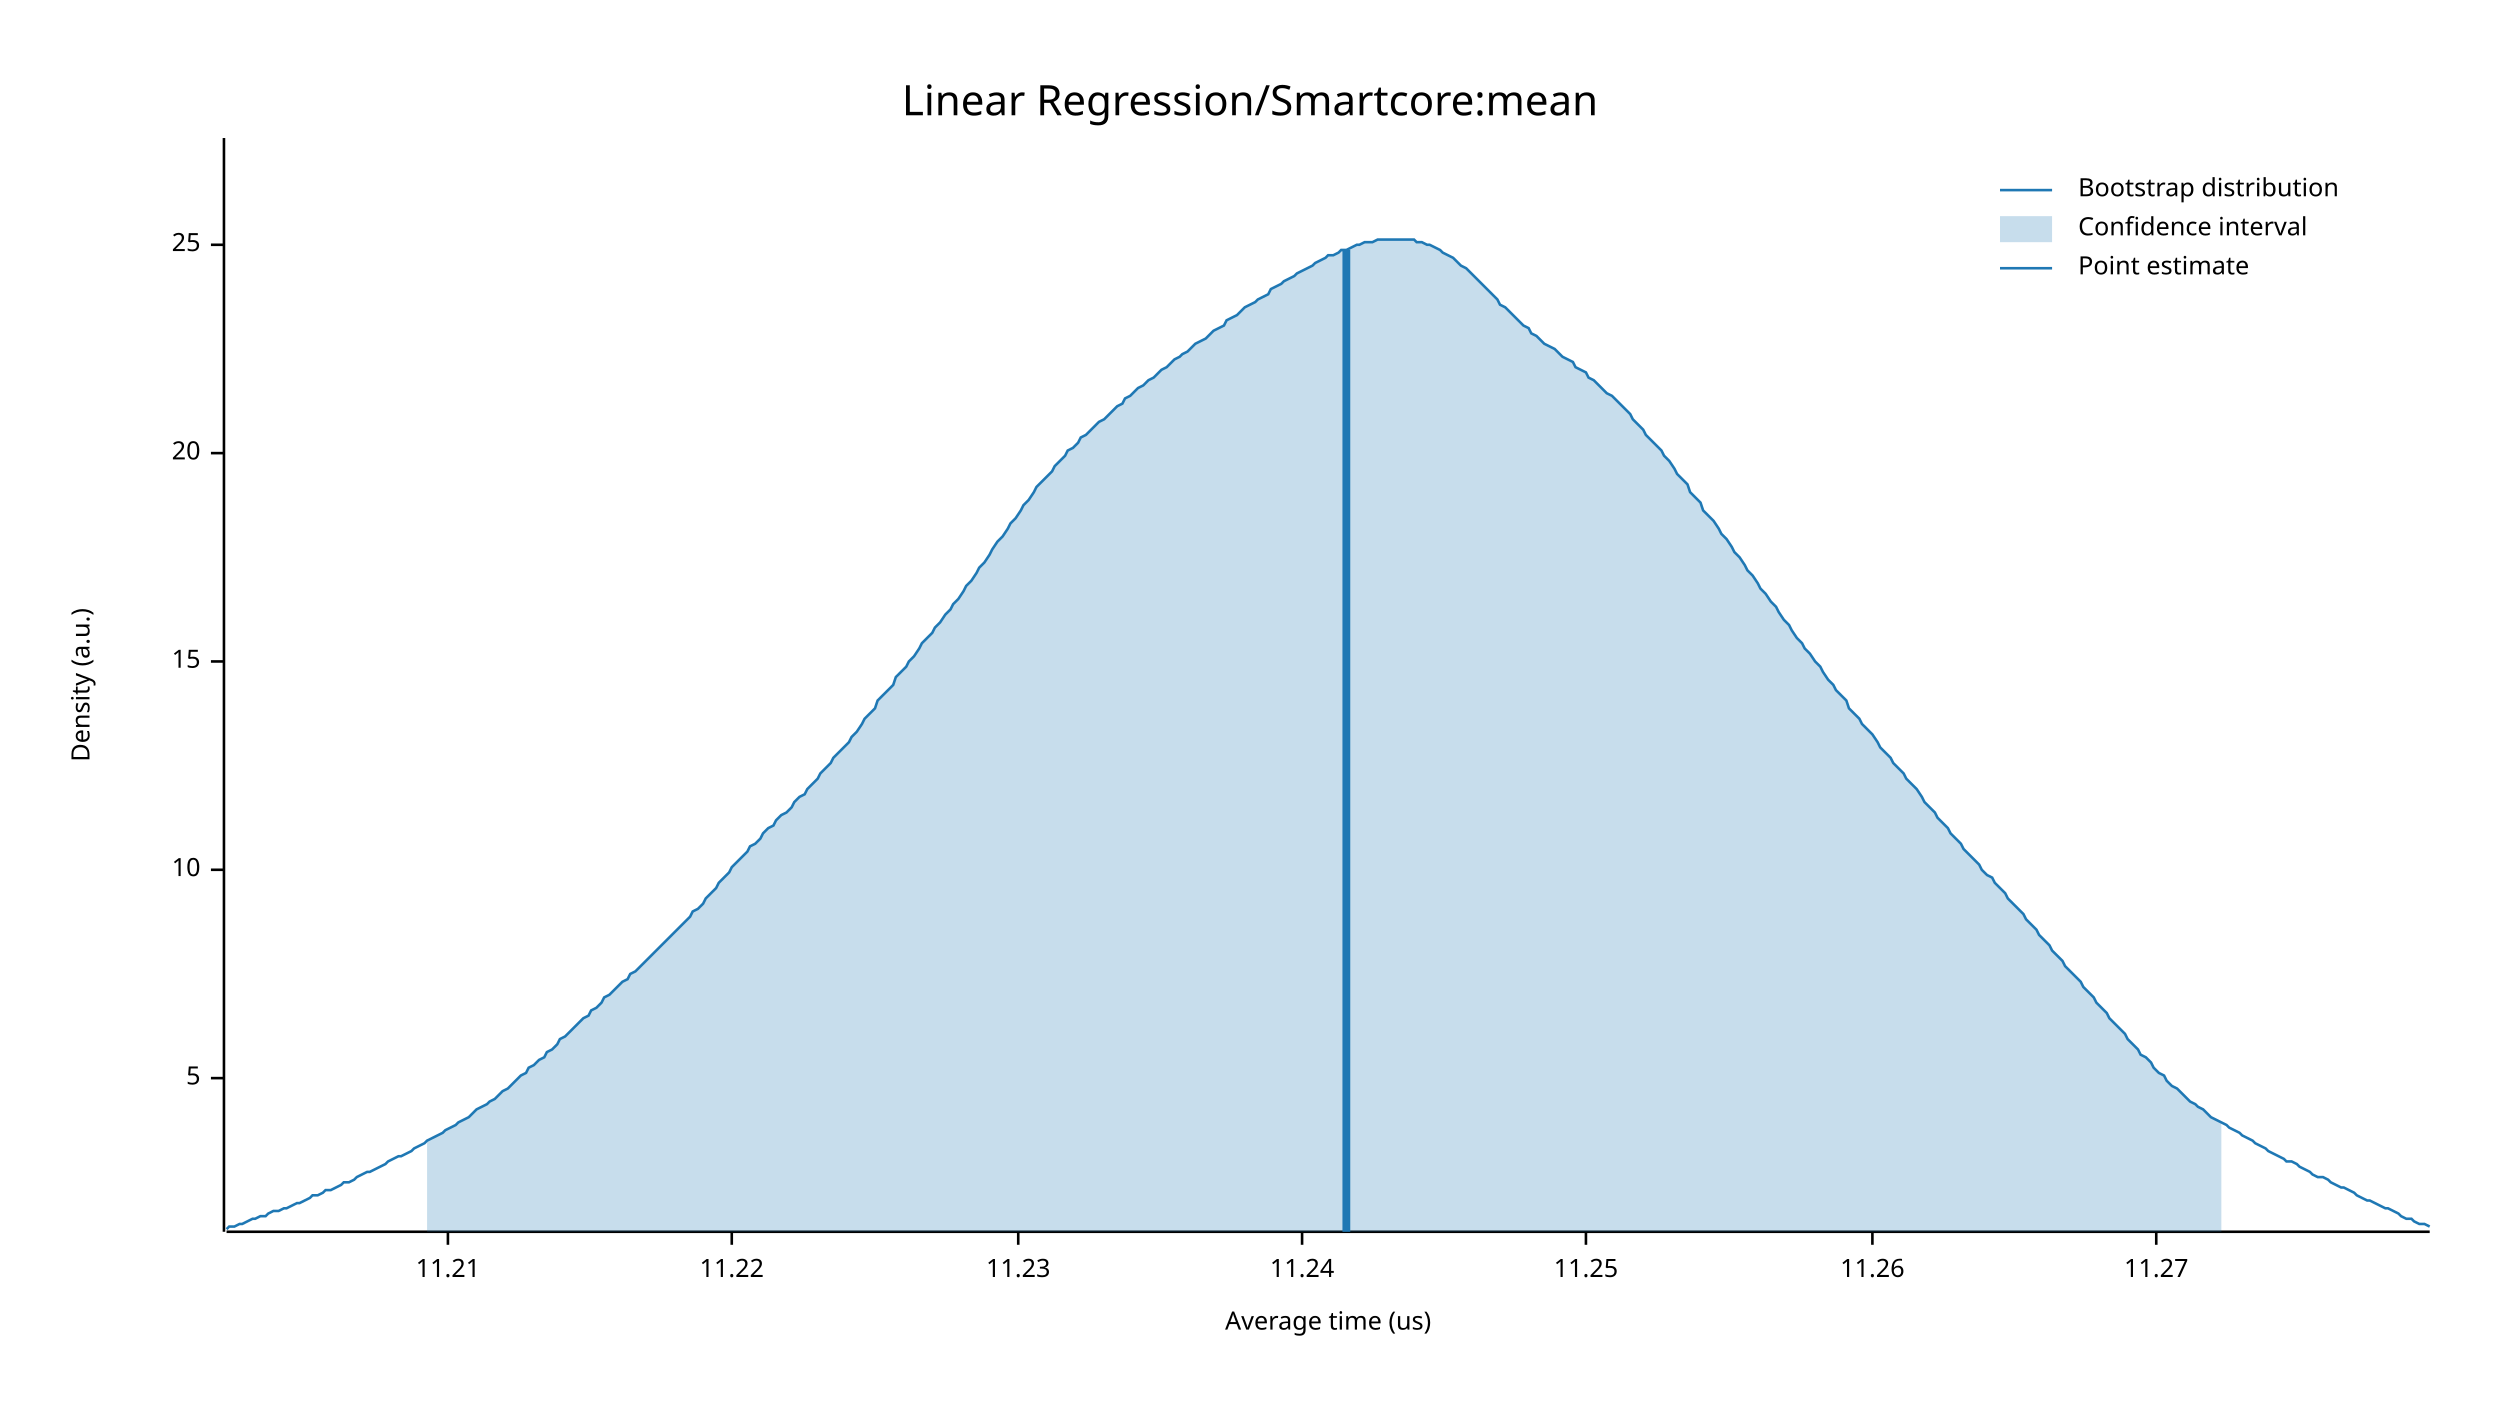
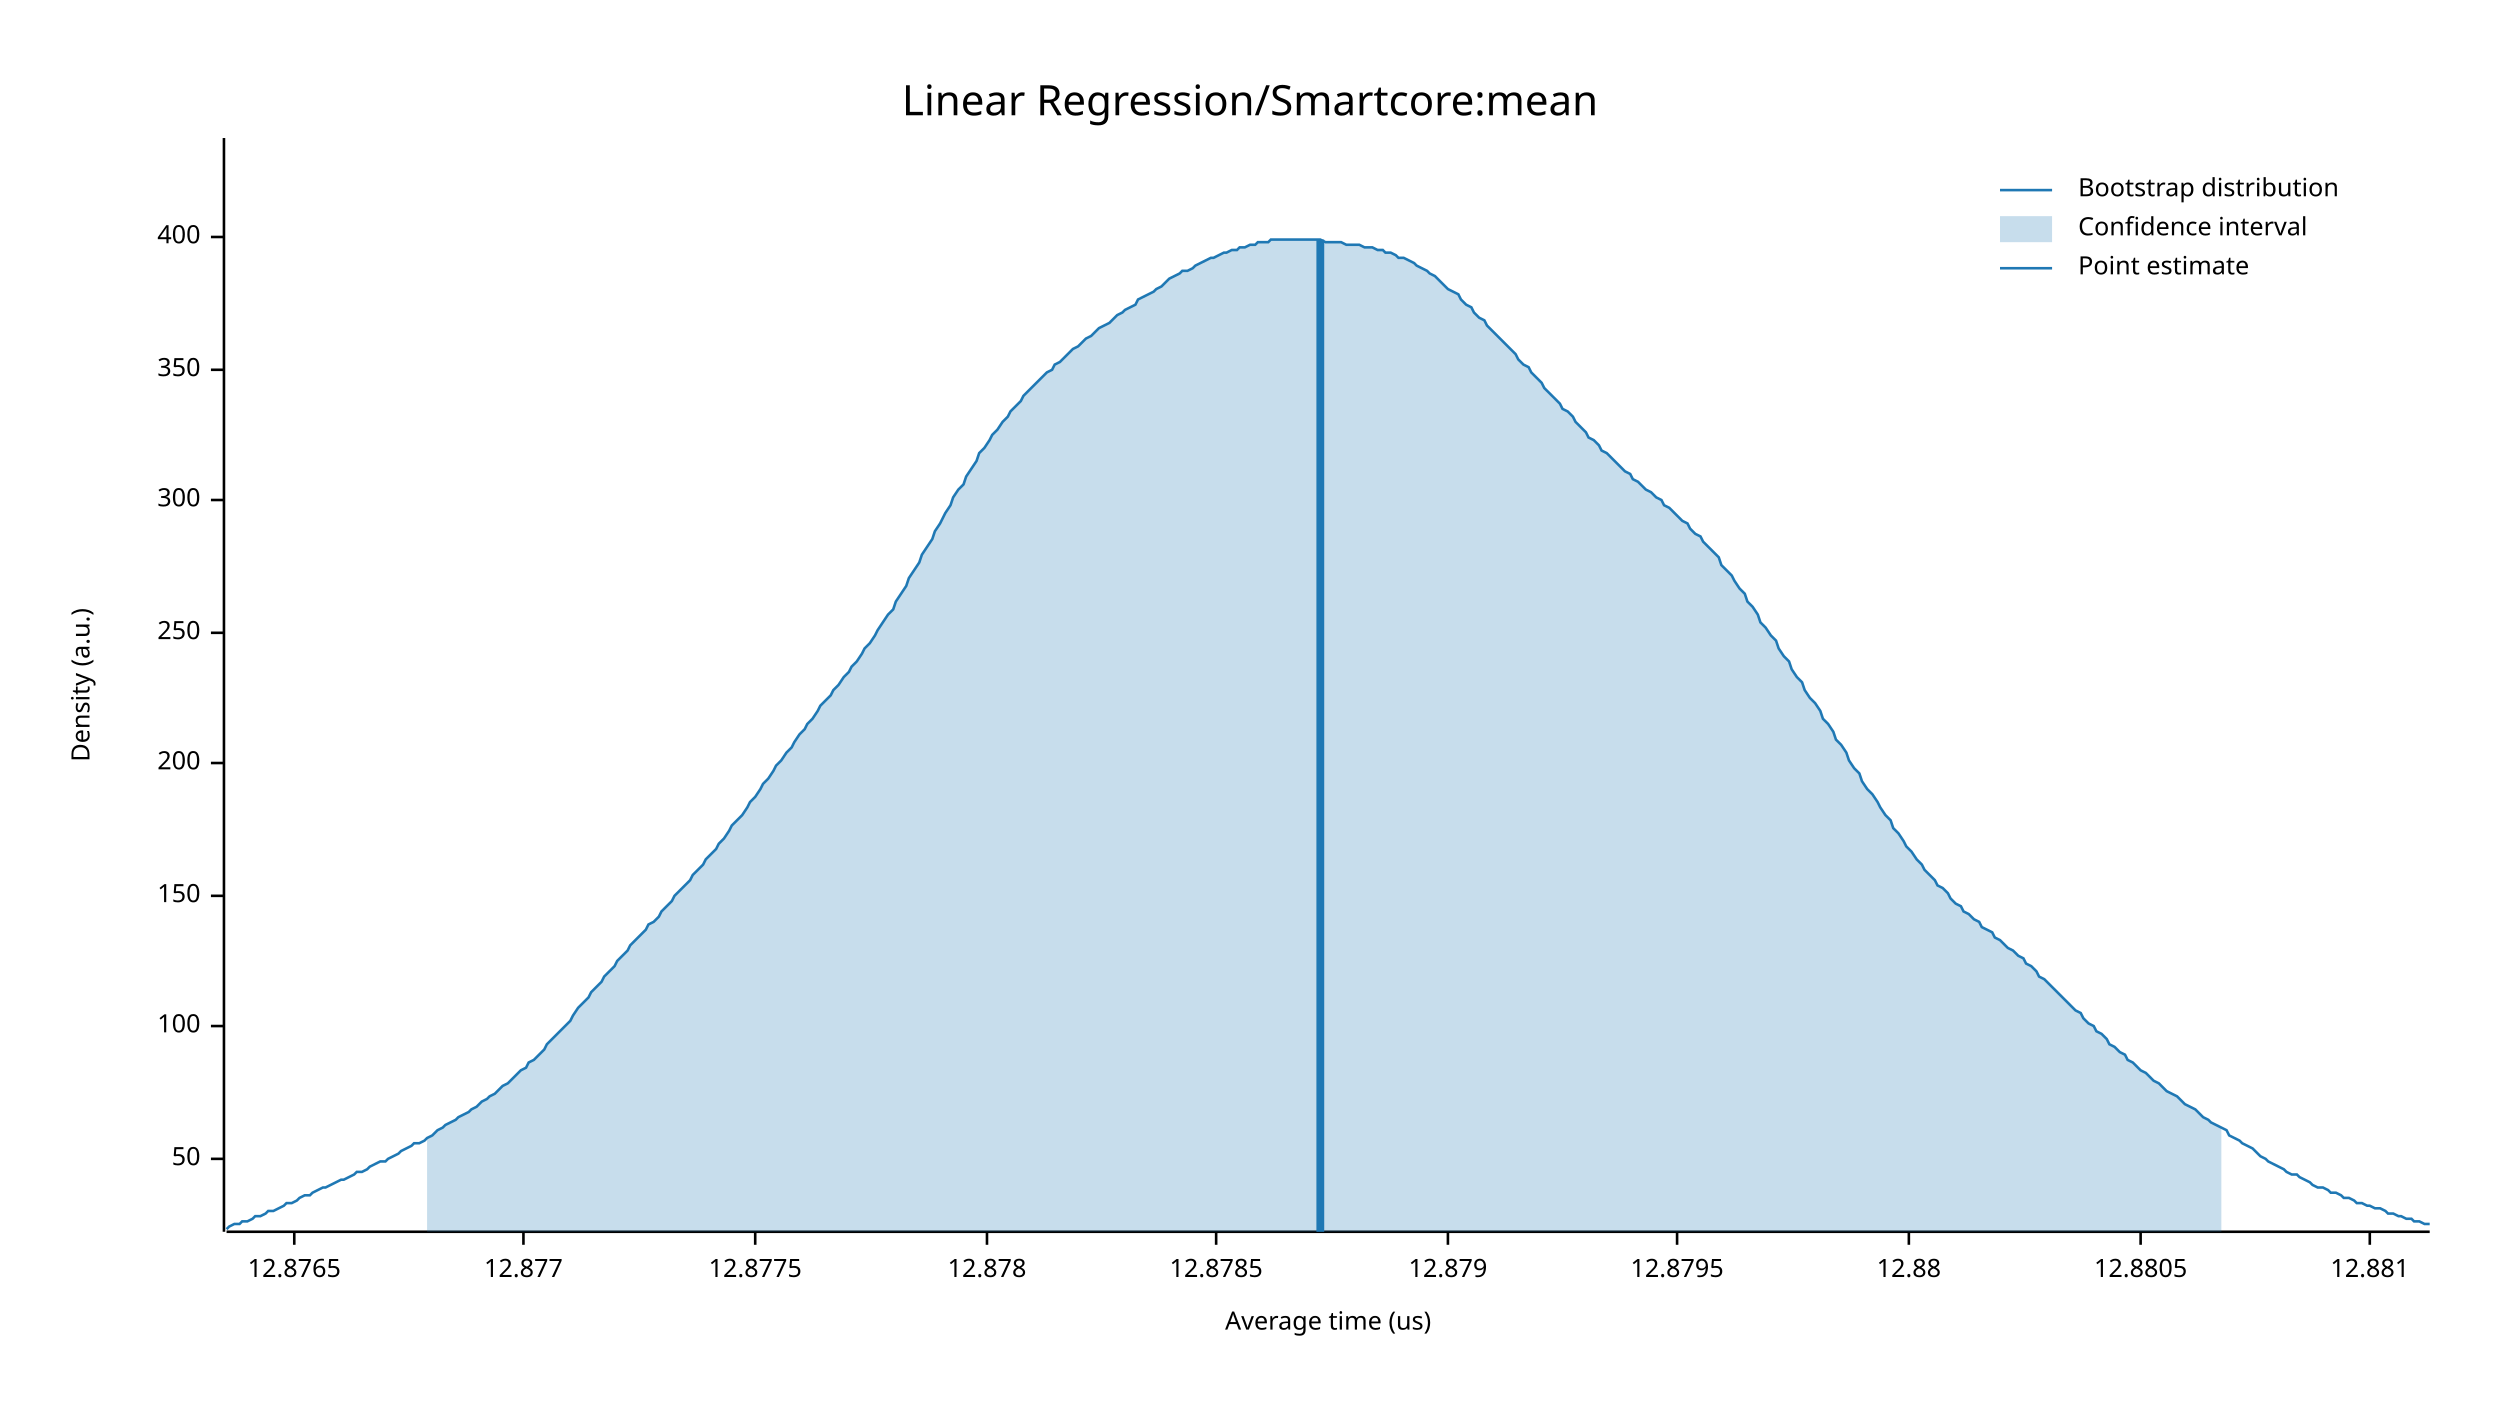
<svg xmlns="http://www.w3.org/2000/svg" width="960" height="540" viewBox="0 0 960 540">
  <text x="480" y="32" dy="0.76em" text-anchor="middle" font-family="sans-serif" font-size="16.129" opacity="1" fill="#000000">
Linear Regression/Smartcore:mean
</text>
  <text x="27" y="263" dy="0.76em" text-anchor="middle" font-family="sans-serif" font-size="9.677" opacity="1" fill="#000000" transform="rotate(270, 27, 263)">
Density (a.u.)
</text>
  <text x="510" y="513" dy="-0.5ex" text-anchor="middle" font-family="sans-serif" font-size="9.677" opacity="1" fill="#000000">
Average time (us)
</text>
  <polyline fill="none" opacity="1" stroke="#000000" stroke-width="1" points="86,53 86,473 " />
-   <text x="77" y="414" dy="0.5ex" text-anchor="end" font-family="sans-serif" font-size="9.677" opacity="1" fill="#000000">
- 5
+   <text x="77" y="445" dy="0.5ex" text-anchor="end" font-family="sans-serif" font-size="9.677" opacity="1" fill="#000000">
+ 50
</text>
-   <polyline fill="none" opacity="1" stroke="#000000" stroke-width="1" points="81,414 86,414 " />
-   <text x="77" y="334" dy="0.5ex" text-anchor="end" font-family="sans-serif" font-size="9.677" opacity="1" fill="#000000">
- 10
+   <polyline fill="none" opacity="1" stroke="#000000" stroke-width="1" points="81,445 86,445 " />
+   <text x="77" y="394" dy="0.5ex" text-anchor="end" font-family="sans-serif" font-size="9.677" opacity="1" fill="#000000">
+ 100
</text>
-   <polyline fill="none" opacity="1" stroke="#000000" stroke-width="1" points="81,334 86,334 " />
-   <text x="77" y="254" dy="0.5ex" text-anchor="end" font-family="sans-serif" font-size="9.677" opacity="1" fill="#000000">
- 15
+   <polyline fill="none" opacity="1" stroke="#000000" stroke-width="1" points="81,394 86,394 " />
+   <text x="77" y="344" dy="0.5ex" text-anchor="end" font-family="sans-serif" font-size="9.677" opacity="1" fill="#000000">
+ 150
</text>
-   <polyline fill="none" opacity="1" stroke="#000000" stroke-width="1" points="81,254 86,254 " />
-   <text x="77" y="174" dy="0.5ex" text-anchor="end" font-family="sans-serif" font-size="9.677" opacity="1" fill="#000000">
- 20
+   <polyline fill="none" opacity="1" stroke="#000000" stroke-width="1" points="81,344 86,344 " />
+   <text x="77" y="293" dy="0.5ex" text-anchor="end" font-family="sans-serif" font-size="9.677" opacity="1" fill="#000000">
+ 200
</text>
-   <polyline fill="none" opacity="1" stroke="#000000" stroke-width="1" points="81,174 86,174 " />
-   <text x="77" y="94" dy="0.5ex" text-anchor="end" font-family="sans-serif" font-size="9.677" opacity="1" fill="#000000">
- 25
+   <polyline fill="none" opacity="1" stroke="#000000" stroke-width="1" points="81,293 86,293 " />
+   <text x="77" y="243" dy="0.5ex" text-anchor="end" font-family="sans-serif" font-size="9.677" opacity="1" fill="#000000">
+ 250
</text>
-   <polyline fill="none" opacity="1" stroke="#000000" stroke-width="1" points="81,94 86,94 " />
+   <polyline fill="none" opacity="1" stroke="#000000" stroke-width="1" points="81,243 86,243 " />
+   <text x="77" y="192" dy="0.5ex" text-anchor="end" font-family="sans-serif" font-size="9.677" opacity="1" fill="#000000">
+ 300
+ </text>
+   <polyline fill="none" opacity="1" stroke="#000000" stroke-width="1" points="81,192 86,192 " />
+   <text x="77" y="142" dy="0.5ex" text-anchor="end" font-family="sans-serif" font-size="9.677" opacity="1" fill="#000000">
+ 350
+ </text>
+   <polyline fill="none" opacity="1" stroke="#000000" stroke-width="1" points="81,142 86,142 " />
+   <text x="77" y="91" dy="0.5ex" text-anchor="end" font-family="sans-serif" font-size="9.677" opacity="1" fill="#000000">
+ 400
+ </text>
+   <polyline fill="none" opacity="1" stroke="#000000" stroke-width="1" points="81,91 86,91 " />
  <polyline fill="none" opacity="1" stroke="#000000" stroke-width="1" points="87,473 933,473 " />
-   <text x="172" y="483" dy="0.76em" text-anchor="middle" font-family="sans-serif" font-size="9.677" opacity="1" fill="#000000">
- 11.21
+   <text x="113" y="483" dy="0.76em" text-anchor="middle" font-family="sans-serif" font-size="9.677" opacity="1" fill="#000000">
+ 12.8765
</text>
-   <polyline fill="none" opacity="1" stroke="#000000" stroke-width="1" points="172,473 172,478 " />
-   <text x="281" y="483" dy="0.76em" text-anchor="middle" font-family="sans-serif" font-size="9.677" opacity="1" fill="#000000">
- 11.22
+   <polyline fill="none" opacity="1" stroke="#000000" stroke-width="1" points="113,473 113,478 " />
+   <text x="201" y="483" dy="0.76em" text-anchor="middle" font-family="sans-serif" font-size="9.677" opacity="1" fill="#000000">
+ 12.877
</text>
-   <polyline fill="none" opacity="1" stroke="#000000" stroke-width="1" points="281,473 281,478 " />
-   <text x="391" y="483" dy="0.76em" text-anchor="middle" font-family="sans-serif" font-size="9.677" opacity="1" fill="#000000">
- 11.23
+   <polyline fill="none" opacity="1" stroke="#000000" stroke-width="1" points="201,473 201,478 " />
+   <text x="290" y="483" dy="0.76em" text-anchor="middle" font-family="sans-serif" font-size="9.677" opacity="1" fill="#000000">
+ 12.8775
</text>
-   <polyline fill="none" opacity="1" stroke="#000000" stroke-width="1" points="391,473 391,478 " />
-   <text x="500" y="483" dy="0.76em" text-anchor="middle" font-family="sans-serif" font-size="9.677" opacity="1" fill="#000000">
- 11.24
+   <polyline fill="none" opacity="1" stroke="#000000" stroke-width="1" points="290,473 290,478 " />
+   <text x="379" y="483" dy="0.76em" text-anchor="middle" font-family="sans-serif" font-size="9.677" opacity="1" fill="#000000">
+ 12.878
</text>
-   <polyline fill="none" opacity="1" stroke="#000000" stroke-width="1" points="500,473 500,478 " />
-   <text x="609" y="483" dy="0.76em" text-anchor="middle" font-family="sans-serif" font-size="9.677" opacity="1" fill="#000000">
- 11.25
+   <polyline fill="none" opacity="1" stroke="#000000" stroke-width="1" points="379,473 379,478 " />
+   <text x="467" y="483" dy="0.76em" text-anchor="middle" font-family="sans-serif" font-size="9.677" opacity="1" fill="#000000">
+ 12.8785
</text>
-   <polyline fill="none" opacity="1" stroke="#000000" stroke-width="1" points="609,473 609,478 " />
-   <text x="719" y="483" dy="0.76em" text-anchor="middle" font-family="sans-serif" font-size="9.677" opacity="1" fill="#000000">
- 11.26
+   <polyline fill="none" opacity="1" stroke="#000000" stroke-width="1" points="467,473 467,478 " />
+   <text x="556" y="483" dy="0.76em" text-anchor="middle" font-family="sans-serif" font-size="9.677" opacity="1" fill="#000000">
+ 12.879
</text>
-   <polyline fill="none" opacity="1" stroke="#000000" stroke-width="1" points="719,473 719,478 " />
-   <text x="828" y="483" dy="0.76em" text-anchor="middle" font-family="sans-serif" font-size="9.677" opacity="1" fill="#000000">
- 11.27
+   <polyline fill="none" opacity="1" stroke="#000000" stroke-width="1" points="556,473 556,478 " />
+   <text x="644" y="483" dy="0.76em" text-anchor="middle" font-family="sans-serif" font-size="9.677" opacity="1" fill="#000000">
+ 12.8795
</text>
-   <polyline fill="none" opacity="1" stroke="#000000" stroke-width="1" points="828,473 828,478 " />
-   <polyline fill="none" opacity="1" stroke="#1F78B4" stroke-width="1" points="87,472 88,471 90,471 92,470 93,470 95,469 97,468 98,468 100,467 102,467 103,466 105,465 107,465 109,464 110,464 112,463 114,462 115,462 117,461 119,460 120,459 122,459 124,458 125,457 127,457 129,456 131,455 132,454 134,454 136,453 137,452 139,451 141,450 142,450 144,449 146,448 148,447 149,446 151,445 153,444 154,444 156,443 158,442 159,441 161,440 163,439 164,438 166,437 168,436 170,435 171,434 173,433 175,432 176,431 178,430 180,429 181,428 183,426 185,425 187,424 188,423 190,422 192,420 193,419 195,418 197,416 198,415 200,413 202,412 203,410 205,409 207,407 209,406 210,404 212,403 214,401 215,399 217,398 219,396 220,395 222,393 224,391 226,390 227,388 229,387 231,385 232,383 234,382 236,380 237,379 239,377 241,376 242,374 244,373 246,371 248,369 249,368 251,366 253,364 254,363 256,361 258,359 259,358 261,356 263,354 265,352 266,350 268,349 270,347 271,345 273,343 275,341 276,339 278,337 280,335 281,333 283,331 285,329 287,327 288,325 290,324 292,322 293,320 295,318 297,317 298,315 300,313 302,312 304,310 305,308 307,306 309,305 310,303 312,301 314,299 315,297 317,295 319,293 320,291 322,289 324,287 326,285 327,283 329,281 331,278 332,276 334,274 336,272 337,269 339,267 341,265 343,263 344,260 346,258 348,256 349,254 351,252 353,249 354,247 356,245 358,243 359,241 361,239 363,236 365,234 366,232 368,230 370,227 371,225 373,223 375,220 376,218 378,216 380,213 381,211 383,208 385,206 387,203 388,201 390,199 392,196 393,194 395,192 397,189 398,187 400,185 402,183 404,181 405,179 407,177 409,175 410,173 412,172 414,170 415,168 417,167 419,165 420,164 422,162 424,161 426,159 427,158 429,156 431,155 432,153 434,152 436,150 437,149 439,148 441,146 443,145 444,144 446,142 448,141 449,140 451,138 453,137 454,136 456,135 458,133 459,132 461,131 463,130 465,128 466,127 468,126 470,125 471,123 473,122 475,121 476,120 478,118 480,117 482,116 483,115 485,114 487,113 488,111 490,110 492,109 493,108 495,107 497,106 498,105 500,104 502,103 504,102 505,101 507,100 509,99 510,98 512,98 514,97 515,96 517,96 519,95 521,94 522,94 524,93 526,93 527,93 529,92 531,92 532,92 534,92 536,92 537,92 539,92 541,92 543,92 544,93 546,93 548,94 549,94 551,95 553,96 554,97 556,98 558,99 560,101 561,102 563,103 565,105 566,106 568,108 570,110 571,111 573,113 575,115 576,117 578,118 580,120 582,122 583,123 585,125 587,126 588,128 590,129 592,131 593,132 595,133 597,134 599,136 600,137 602,138 604,139 605,141 607,142 609,143 610,145 612,146 614,148 615,149 617,151 619,152 621,154 622,155 624,157 626,159 627,161 629,163 631,165 632,167 634,169 636,171 638,173 639,175 641,177 643,180 644,182 646,184 648,186 649,189 651,191 653,193 654,196 656,198 658,200 660,203 661,205 663,207 665,210 666,212 668,214 670,217 671,219 673,221 675,224 676,226 678,228 680,231 682,233 683,235 685,238 687,240 688,242 690,245 692,247 693,249 695,251 697,254 699,256 700,258 702,261 704,263 705,265 707,267 709,269 710,272 712,274 714,276 715,278 717,280 719,282 721,285 722,287 724,289 726,291 727,293 729,295 731,297 732,299 734,301 736,303 738,306 739,308 741,310 743,312 744,314 746,316 748,318 749,320 751,322 753,324 754,326 756,328 758,330 760,332 761,334 763,336 765,337 766,339 768,341 770,343 771,345 773,347 775,349 777,351 778,353 780,355 782,357 783,359 785,361 787,363 788,365 790,367 792,369 793,371 795,373 797,375 799,377 800,379 802,381 804,383 805,385 807,387 809,389 810,391 812,393 814,395 816,397 817,399 819,401 821,403 822,405 824,406 826,408 827,410 829,412 831,413 832,415 834,417 836,418 838,420 839,421 841,423 843,424 844,425 846,426 848,428 849,429 851,430 853,431 855,432 856,433 858,434 860,435 861,436 863,437 865,438 866,439 868,440 870,441 871,442 873,443 875,444 877,445 878,446 880,446 882,447 883,448 885,449 887,450 888,451 890,452 892,452 894,453 895,454 897,455 899,456 900,456 902,457 904,458 905,459 907,460 909,461 910,461 912,462 914,463 916,464 917,464 919,465 921,466 922,467 924,468 926,468 927,469 929,470 931,470 933,471 " />
-   <polygon opacity="0.25" fill="#1F78B4" points="164,438 166,437 168,436 170,435 171,434 173,433 175,432 176,431 178,430 180,429 181,428 183,426 185,425 187,424 188,423 190,422 192,420 193,419 195,418 197,416 198,415 200,413 202,412 203,410 205,409 207,407 209,406 210,404 212,403 214,401 215,399 217,398 219,396 220,395 222,393 224,391 226,390 227,388 229,387 231,385 232,383 234,382 236,380 237,379 239,377 241,376 242,374 244,373 246,371 248,369 249,368 251,366 253,364 254,363 256,361 258,359 259,358 261,356 263,354 265,352 266,350 268,349 270,347 271,345 273,343 275,341 276,339 278,337 280,335 281,333 283,331 285,329 287,327 288,325 290,324 292,322 293,320 295,318 297,317 298,315 300,313 302,312 304,310 305,308 307,306 309,305 310,303 312,301 314,299 315,297 317,295 319,293 320,291 322,289 324,287 326,285 327,283 329,281 331,278 332,276 334,274 336,272 337,269 339,267 341,265 343,263 344,260 346,258 348,256 349,254 351,252 353,249 354,247 356,245 358,243 359,241 361,239 363,236 365,234 366,232 368,230 370,227 371,225 373,223 375,220 376,218 378,216 380,213 381,211 383,208 385,206 387,203 388,201 390,199 392,196 393,194 395,192 397,189 398,187 400,185 402,183 404,181 405,179 407,177 409,175 410,173 412,172 414,170 415,168 417,167 419,165 420,164 422,162 424,161 426,159 427,158 429,156 431,155 432,153 434,152 436,150 437,149 439,148 441,146 443,145 444,144 446,142 448,141 449,140 451,138 453,137 454,136 456,135 458,133 459,132 461,131 463,130 465,128 466,127 468,126 470,125 471,123 473,122 475,121 476,120 478,118 480,117 482,116 483,115 485,114 487,113 488,111 490,110 492,109 493,108 495,107 497,106 498,105 500,104 502,103 504,102 505,101 507,100 509,99 510,98 512,98 514,97 515,96 517,96 519,95 521,94 522,94 524,93 526,93 527,93 529,92 531,92 532,92 534,92 536,92 537,92 539,92 541,92 543,92 544,93 546,93 548,94 549,94 551,95 553,96 554,97 556,98 558,99 560,101 561,102 563,103 565,105 566,106 568,108 570,110 571,111 573,113 575,115 576,117 578,118 580,120 582,122 583,123 585,125 587,126 588,128 590,129 592,131 593,132 595,133 597,134 599,136 600,137 602,138 604,139 605,141 607,142 609,143 610,145 612,146 614,148 615,149 617,151 619,152 621,154 622,155 624,157 626,159 627,161 629,163 631,165 632,167 634,169 636,171 638,173 639,175 641,177 643,180 644,182 646,184 648,186 649,189 651,191 653,193 654,196 656,198 658,200 660,203 661,205 663,207 665,210 666,212 668,214 670,217 671,219 673,221 675,224 676,226 678,228 680,231 682,233 683,235 685,238 687,240 688,242 690,245 692,247 693,249 695,251 697,254 699,256 700,258 702,261 704,263 705,265 707,267 709,269 710,272 712,274 714,276 715,278 717,280 719,282 721,285 722,287 724,289 726,291 727,293 729,295 731,297 732,299 734,301 736,303 738,306 739,308 741,310 743,312 744,314 746,316 748,318 749,320 751,322 753,324 754,326 756,328 758,330 760,332 761,334 763,336 765,337 766,339 768,341 770,343 771,345 773,347 775,349 777,351 778,353 780,355 782,357 783,359 785,361 787,363 788,365 790,367 792,369 793,371 795,373 797,375 799,377 800,379 802,381 804,383 805,385 807,387 809,389 810,391 812,393 814,395 816,397 817,399 819,401 821,403 822,405 824,406 826,408 827,410 829,412 831,413 832,415 834,417 836,418 838,420 839,421 841,423 843,424 844,425 846,426 848,428 849,429 851,430 853,431 853,473 164,473 " />
-   <polyline fill="none" opacity="1" stroke="#1F78B4" stroke-width="3" points="517,473 517,96 " />
+   <polyline fill="none" opacity="1" stroke="#000000" stroke-width="1" points="644,473 644,478 " />
+   <text x="733" y="483" dy="0.76em" text-anchor="middle" font-family="sans-serif" font-size="9.677" opacity="1" fill="#000000">
+ 12.88
+ </text>
+   <polyline fill="none" opacity="1" stroke="#000000" stroke-width="1" points="733,473 733,478 " />
+   <text x="822" y="483" dy="0.76em" text-anchor="middle" font-family="sans-serif" font-size="9.677" opacity="1" fill="#000000">
+ 12.8805
+ </text>
+   <polyline fill="none" opacity="1" stroke="#000000" stroke-width="1" points="822,473 822,478 " />
+   <text x="910" y="483" dy="0.76em" text-anchor="middle" font-family="sans-serif" font-size="9.677" opacity="1" fill="#000000">
+ 12.881
+ </text>
+   <polyline fill="none" opacity="1" stroke="#000000" stroke-width="1" points="910,473 910,478 " />
+   <polyline fill="none" opacity="1" stroke="#1F78B4" stroke-width="1" points="87,472 88,471 90,470 92,470 93,469 95,469 97,468 98,467 100,467 102,466 103,465 105,465 107,464 109,463 110,462 112,462 114,461 115,460 117,459 119,459 120,458 122,457 124,456 125,456 127,455 129,454 131,453 132,453 134,452 136,451 137,450 139,450 141,449 142,448 144,447 146,446 148,446 149,445 151,444 153,443 154,442 156,441 158,440 159,439 161,439 163,438 164,437 166,436 168,434 170,433 171,432 173,431 175,430 176,429 178,428 180,427 181,426 183,425 185,423 187,422 188,421 190,420 192,418 193,417 195,416 197,414 198,413 200,411 202,410 203,408 205,407 207,405 209,403 210,401 212,399 214,397 215,396 217,394 219,392 220,390 222,387 224,385 226,383 227,381 229,379 231,377 232,375 234,373 236,371 237,369 239,367 241,365 242,363 244,361 246,359 248,357 249,355 251,354 253,352 254,350 256,348 258,346 259,344 261,342 263,340 265,338 266,336 268,334 270,332 271,330 273,328 275,326 276,324 278,322 280,319 281,317 283,315 285,313 287,310 288,308 290,306 292,303 293,301 295,299 297,296 298,294 300,292 302,289 304,287 305,285 307,282 309,280 310,278 312,276 314,273 315,271 317,269 319,267 320,265 322,263 324,260 326,258 327,256 329,254 331,251 332,249 334,247 336,244 337,242 339,239 341,236 343,234 344,231 346,228 348,225 349,222 351,219 353,216 354,213 356,210 358,207 359,204 361,201 363,197 365,194 366,191 368,188 370,186 371,183 373,180 375,177 376,174 378,172 380,169 381,167 383,165 385,162 387,160 388,158 390,156 392,154 393,152 395,150 397,148 398,147 400,145 402,143 404,142 405,140 407,139 409,137 410,136 412,134 414,133 415,132 417,130 419,129 420,128 422,126 424,125 426,124 427,123 429,121 431,120 432,119 434,118 436,117 437,115 439,114 441,113 443,112 444,111 446,110 448,108 449,107 451,106 453,105 454,104 456,104 458,103 459,102 461,101 463,100 465,99 466,99 468,98 470,97 471,97 473,96 475,96 476,95 478,95 480,94 482,94 483,93 485,93 487,93 488,92 490,92 492,92 493,92 495,92 497,92 498,92 500,92 502,92 504,92 505,92 507,92 509,93 510,93 512,93 514,93 515,93 517,94 519,94 521,94 522,94 524,95 526,95 527,95 529,96 531,96 532,97 534,97 536,98 537,99 539,99 541,100 543,101 544,102 546,103 548,104 549,105 551,106 553,108 554,109 556,111 558,112 560,113 561,115 563,117 565,118 566,120 568,122 570,123 571,125 573,127 575,129 576,130 578,132 580,134 582,136 583,138 585,140 587,141 588,143 590,145 592,147 593,149 595,151 597,153 599,155 600,157 602,158 604,160 605,162 607,164 609,166 610,168 612,169 614,171 615,173 617,174 619,176 621,178 622,179 624,181 626,182 627,184 629,185 631,187 632,188 634,189 636,191 638,192 639,194 641,195 643,197 644,198 646,200 648,201 649,203 651,205 653,206 654,208 656,210 658,212 660,214 661,217 663,219 665,221 666,223 668,226 670,228 671,231 673,233 675,236 676,239 678,241 680,244 682,246 683,249 685,252 687,254 688,257 690,260 692,262 693,265 695,268 697,270 699,273 700,276 702,278 704,281 705,284 707,286 709,289 710,292 712,295 714,297 715,300 717,303 719,305 721,308 722,310 724,313 726,315 727,318 729,320 731,323 732,325 734,327 736,330 738,332 739,334 741,336 743,338 744,340 746,341 748,343 749,345 751,347 753,348 754,350 756,351 758,353 760,354 761,356 763,357 765,358 766,360 768,361 770,363 771,364 773,365 775,367 777,368 778,370 780,371 782,373 783,375 785,376 787,378 788,379 790,381 792,383 793,384 795,386 797,388 799,389 800,391 802,393 804,394 805,396 807,397 809,399 810,401 812,402 814,404 816,405 817,407 819,408 821,410 822,411 824,412 826,414 827,415 829,416 831,418 832,419 834,420 836,421 838,423 839,424 841,425 843,426 844,427 846,429 848,430 849,431 851,432 853,433 855,434 856,436 858,437 860,438 861,439 863,440 865,441 866,442 868,444 870,445 871,446 873,447 875,448 877,449 878,450 880,451 882,451 883,452 885,453 887,454 888,455 890,456 892,456 894,457 895,458 897,458 899,459 900,460 902,460 904,461 905,462 907,462 909,463 910,463 912,464 914,464 916,465 917,466 919,466 921,467 922,467 924,468 926,468 927,469 929,469 931,470 933,470 " />
+   <polygon opacity="0.25" fill="#1F78B4" points="164,437 166,436 168,434 170,433 171,432 173,431 175,430 176,429 178,428 180,427 181,426 183,425 185,423 187,422 188,421 190,420 192,418 193,417 195,416 197,414 198,413 200,411 202,410 203,408 205,407 207,405 209,403 210,401 212,399 214,397 215,396 217,394 219,392 220,390 222,387 224,385 226,383 227,381 229,379 231,377 232,375 234,373 236,371 237,369 239,367 241,365 242,363 244,361 246,359 248,357 249,355 251,354 253,352 254,350 256,348 258,346 259,344 261,342 263,340 265,338 266,336 268,334 270,332 271,330 273,328 275,326 276,324 278,322 280,319 281,317 283,315 285,313 287,310 288,308 290,306 292,303 293,301 295,299 297,296 298,294 300,292 302,289 304,287 305,285 307,282 309,280 310,278 312,276 314,273 315,271 317,269 319,267 320,265 322,263 324,260 326,258 327,256 329,254 331,251 332,249 334,247 336,244 337,242 339,239 341,236 343,234 344,231 346,228 348,225 349,222 351,219 353,216 354,213 356,210 358,207 359,204 361,201 363,197 365,194 366,191 368,188 370,186 371,183 373,180 375,177 376,174 378,172 380,169 381,167 383,165 385,162 387,160 388,158 390,156 392,154 393,152 395,150 397,148 398,147 400,145 402,143 404,142 405,140 407,139 409,137 410,136 412,134 414,133 415,132 417,130 419,129 420,128 422,126 424,125 426,124 427,123 429,121 431,120 432,119 434,118 436,117 437,115 439,114 441,113 443,112 444,111 446,110 448,108 449,107 451,106 453,105 454,104 456,104 458,103 459,102 461,101 463,100 465,99 466,99 468,98 470,97 471,97 473,96 475,96 476,95 478,95 480,94 482,94 483,93 485,93 487,93 488,92 490,92 492,92 493,92 495,92 497,92 498,92 500,92 502,92 504,92 505,92 507,92 509,93 510,93 512,93 514,93 515,93 517,94 519,94 521,94 522,94 524,95 526,95 527,95 529,96 531,96 532,97 534,97 536,98 537,99 539,99 541,100 543,101 544,102 546,103 548,104 549,105 551,106 553,108 554,109 556,111 558,112 560,113 561,115 563,117 565,118 566,120 568,122 570,123 571,125 573,127 575,129 576,130 578,132 580,134 582,136 583,138 585,140 587,141 588,143 590,145 592,147 593,149 595,151 597,153 599,155 600,157 602,158 604,160 605,162 607,164 609,166 610,168 612,169 614,171 615,173 617,174 619,176 621,178 622,179 624,181 626,182 627,184 629,185 631,187 632,188 634,189 636,191 638,192 639,194 641,195 643,197 644,198 646,200 648,201 649,203 651,205 653,206 654,208 656,210 658,212 660,214 661,217 663,219 665,221 666,223 668,226 670,228 671,231 673,233 675,236 676,239 678,241 680,244 682,246 683,249 685,252 687,254 688,257 690,260 692,262 693,265 695,268 697,270 699,273 700,276 702,278 704,281 705,284 707,286 709,289 710,292 712,295 714,297 715,300 717,303 719,305 721,308 722,310 724,313 726,315 727,318 729,320 731,323 732,325 734,327 736,330 738,332 739,334 741,336 743,338 744,340 746,341 748,343 749,345 751,347 753,348 754,350 756,351 758,353 760,354 761,356 763,357 765,358 766,360 768,361 770,363 771,364 773,365 775,367 777,368 778,370 780,371 782,373 783,375 785,376 787,378 788,379 790,381 792,383 793,384 795,386 797,388 799,389 800,391 802,393 804,394 805,396 807,397 809,399 810,401 812,402 814,404 816,405 817,407 819,408 821,410 822,411 824,412 826,414 827,415 829,416 831,418 832,419 834,420 836,421 838,423 839,424 841,425 843,426 844,427 846,429 848,430 849,431 851,432 853,433 853,473 164,473 " />
+   <polyline fill="none" opacity="1" stroke="#1F78B4" stroke-width="3" points="507,473 507,92 " />
  <text x="798" y="68" dy="0.76em" text-anchor="start" font-family="sans-serif" font-size="9.677" opacity="1" fill="#000000">
Bootstrap distribution
</text>
  <text x="798" y="83" dy="0.76em" text-anchor="start" font-family="sans-serif" font-size="9.677" opacity="1" fill="#000000">
Confidence interval
</text>
  <text x="798" y="98" dy="0.76em" text-anchor="start" font-family="sans-serif" font-size="9.677" opacity="1" fill="#000000">
Point estimate
</text>
  <polyline fill="none" opacity="1" stroke="#1F78B4" stroke-width="1" points="768,73 788,73 " />
  <rect x="768" y="83" width="20" height="10" opacity="0.25" fill="#1F78B4" stroke="none" />
  <polyline fill="none" opacity="1" stroke="#1F78B4" stroke-width="1" points="768,103 788,103 " />
</svg>
